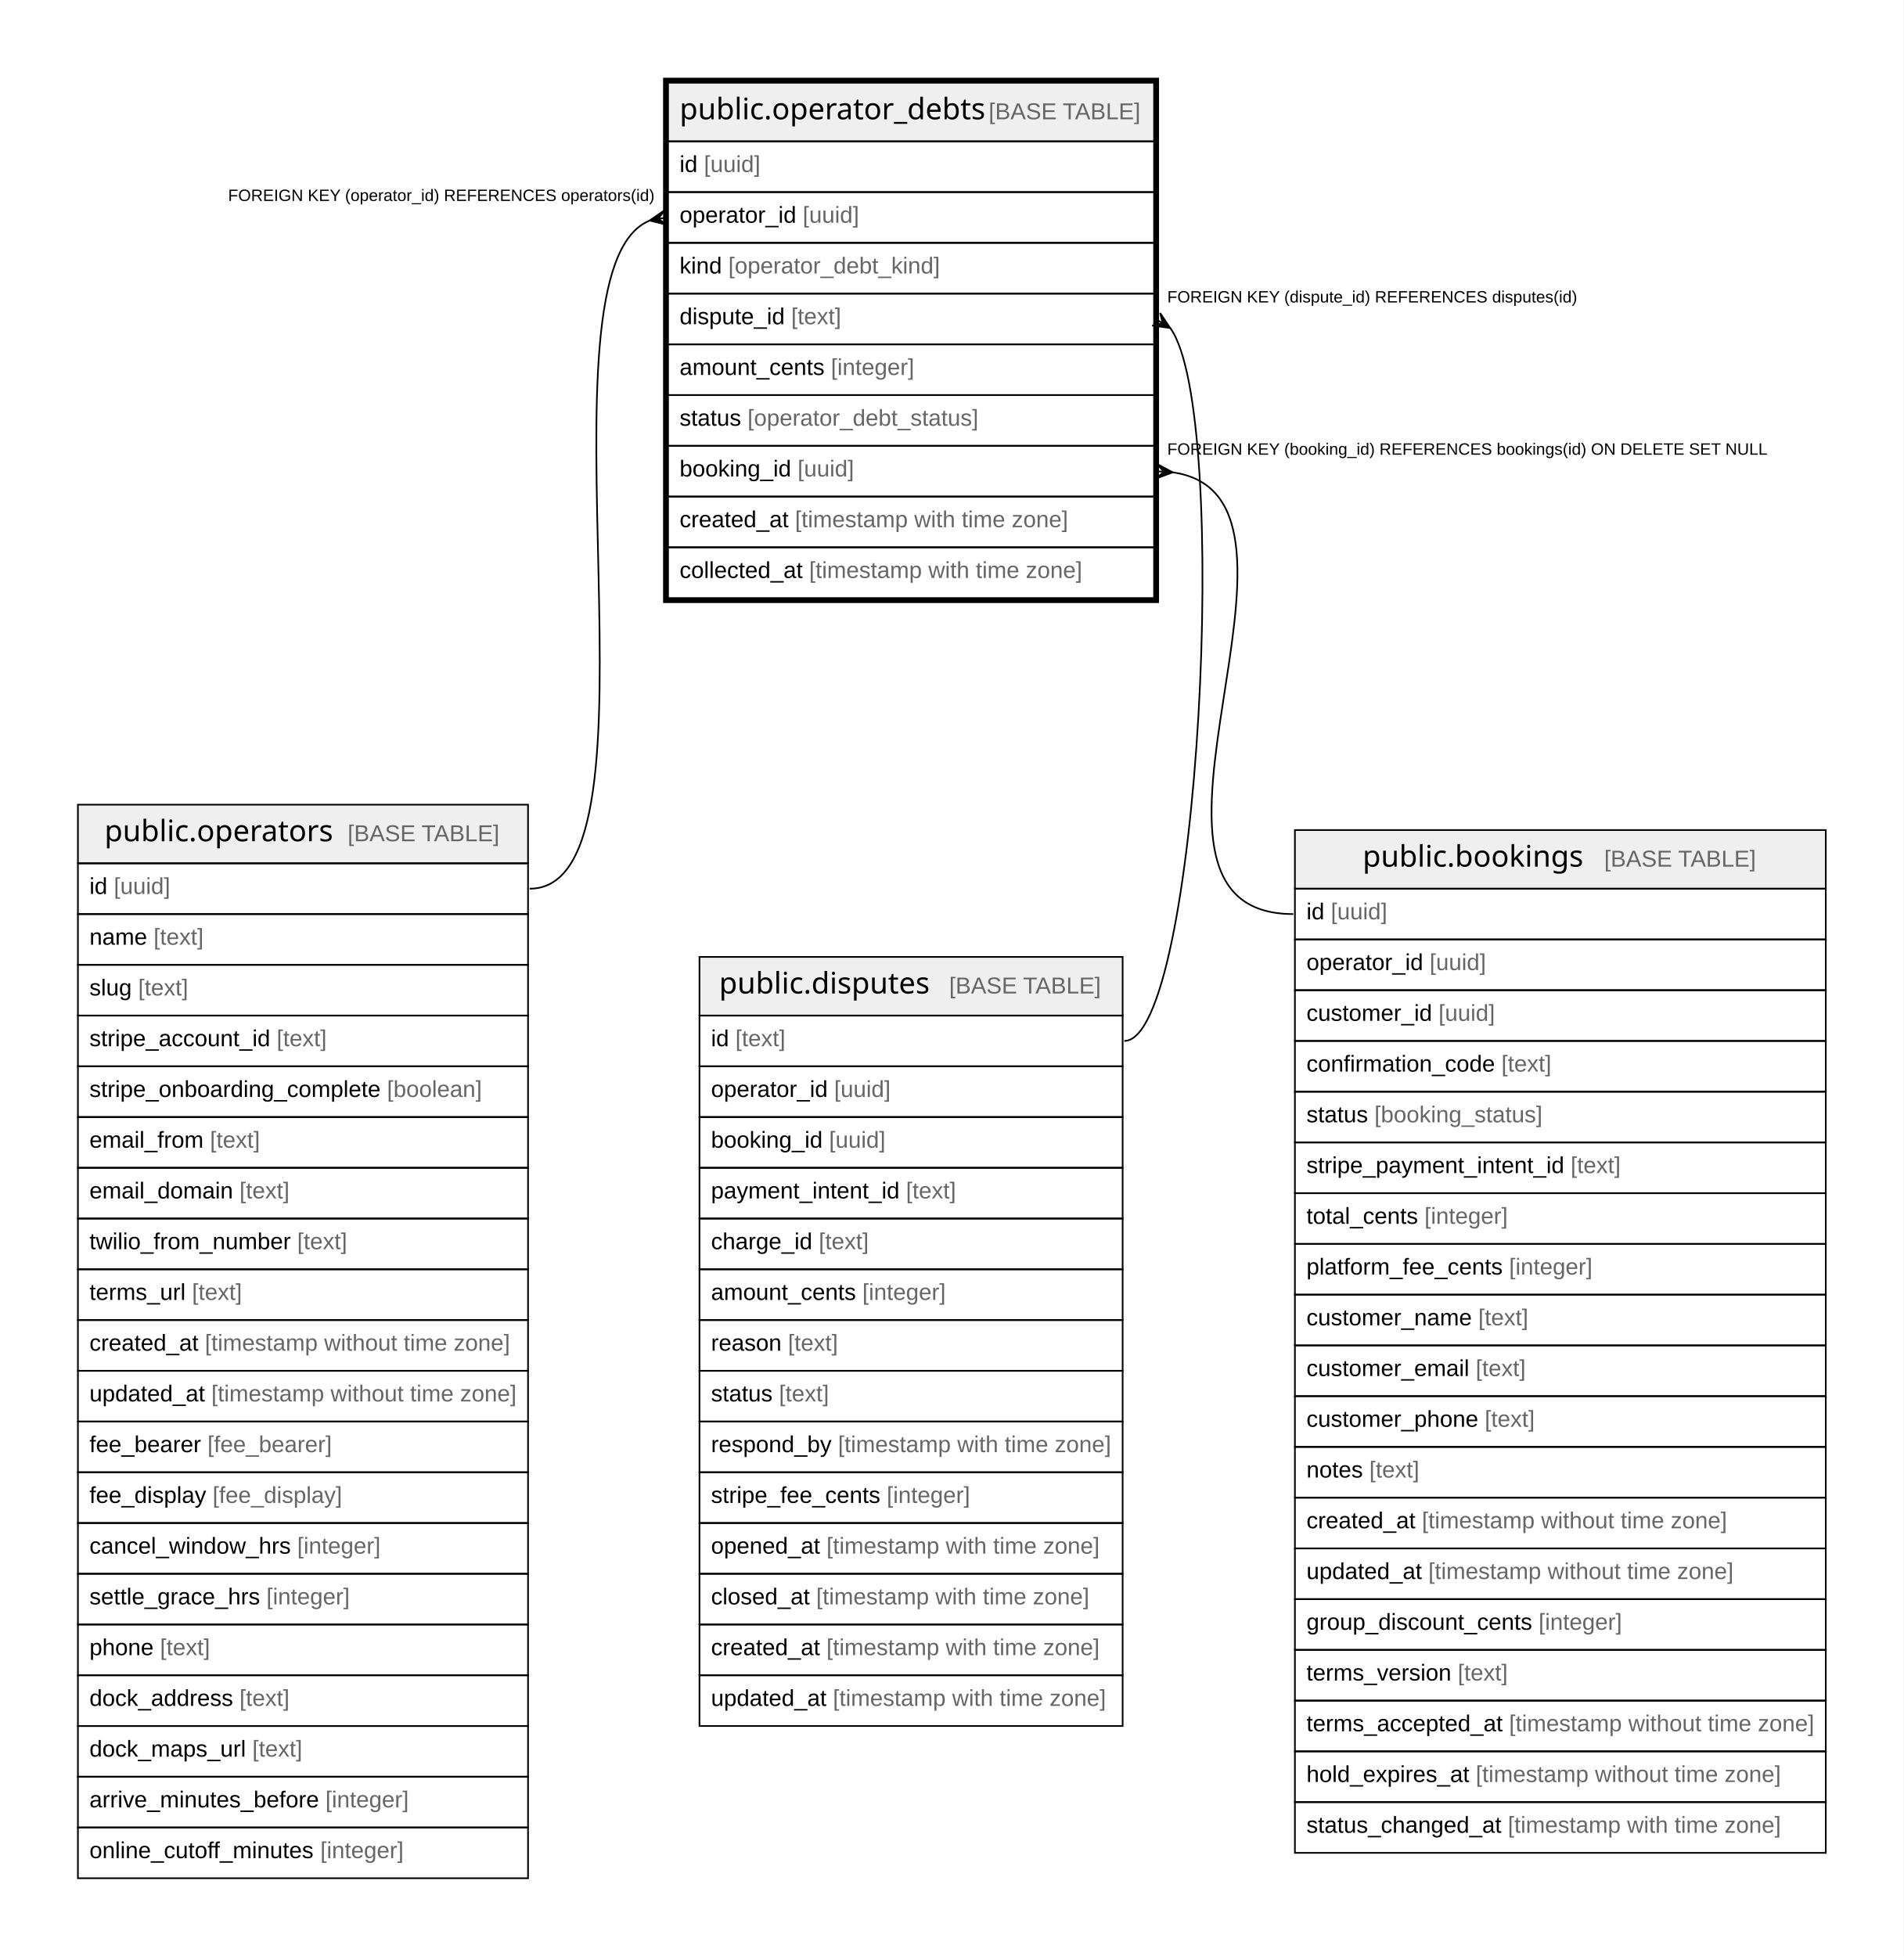
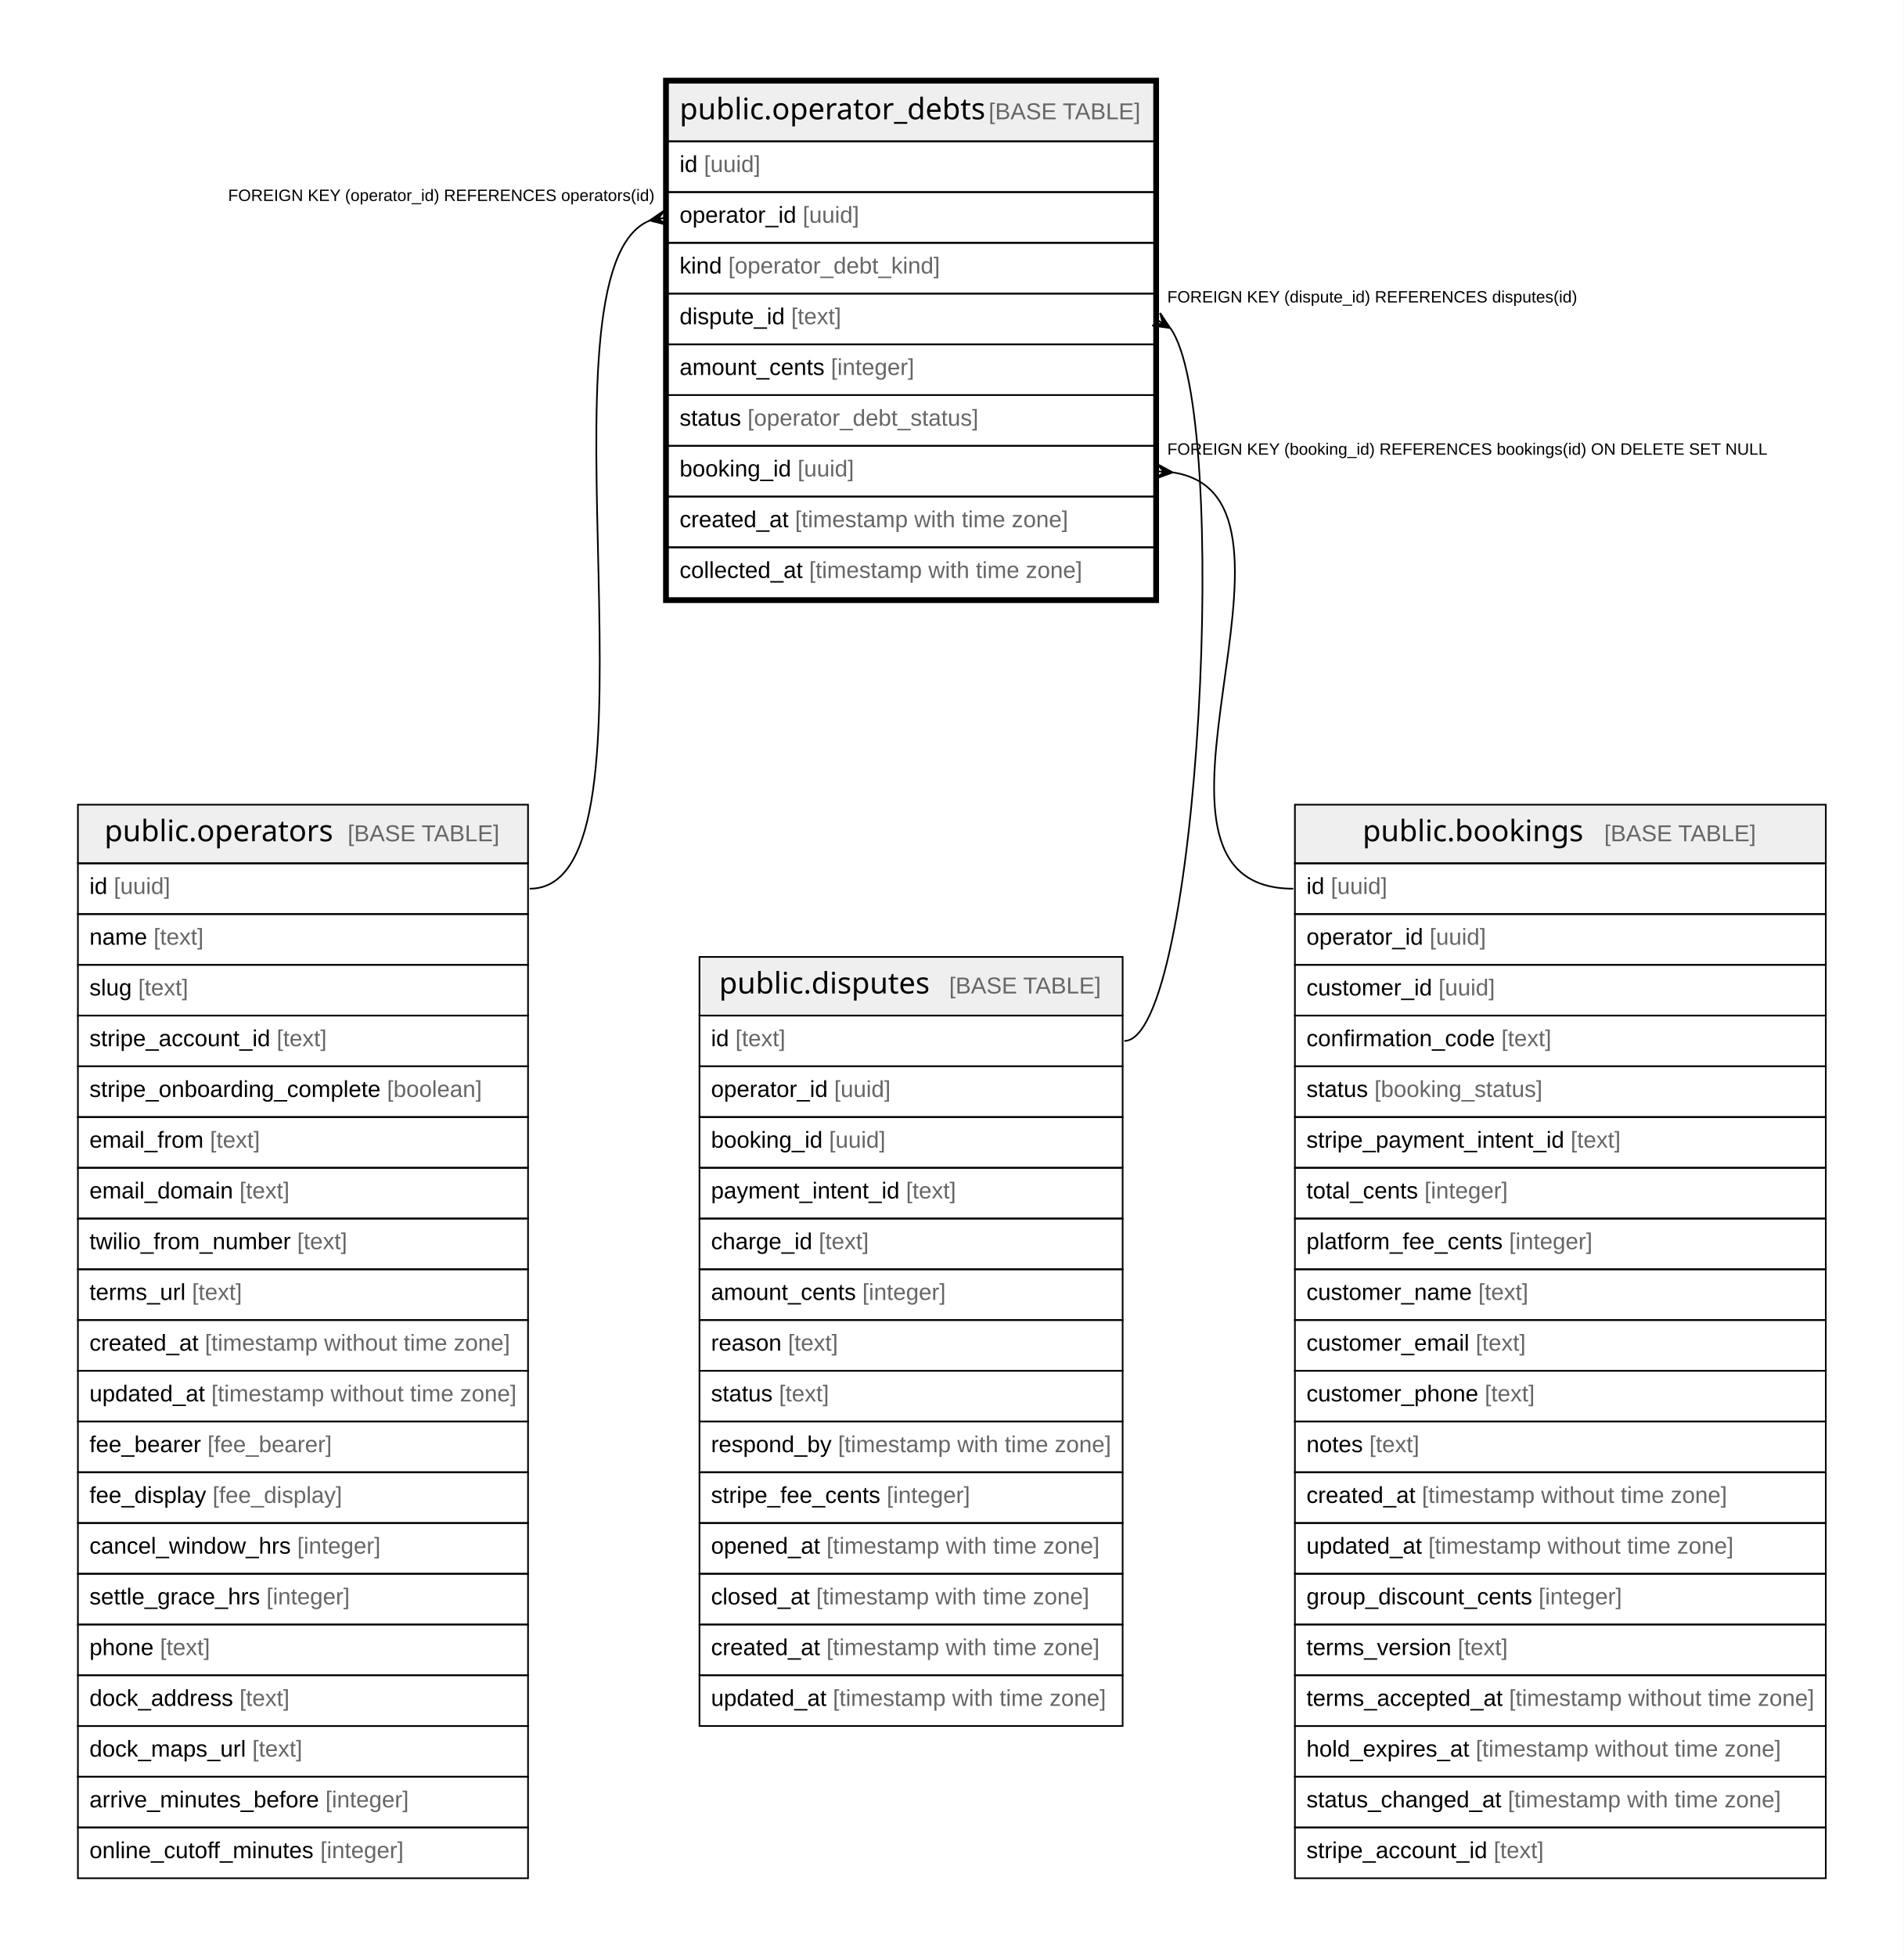
<svg xmlns="http://www.w3.org/2000/svg" width="1155pt" height="1187pt" viewBox="0.00 0.00 1155.04 1187.20">
  <g id="graph0" class="graph" transform="scale(1 1) rotate(0) translate(4 1183.2)">
    <polygon fill="white" stroke="none" points="-4,4 -4,-1183.2 1151.04,-1183.2 1151.04,4 -4,4" />
    <g id="node1" class="node">
      <polygon fill="#efefef" stroke="none" points="401.3,-1097.4 401.3,-1133 696.24,-1133 696.24,-1097.4 401.3,-1097.4" />
      <polygon fill="none" stroke="black" points="401.3,-1097.4 401.3,-1133 696.24,-1133 696.24,-1097.4 401.3,-1097.4" />
      <text text-anchor="start" x="408.3" y="-1110.8" font-family="Arial Bold" font-size="18.00">public.operator_debts</text>
      <text text-anchor="start" x="564.75" y="-1110.8" font-family="Arial" font-size="14.00">    </text>
      <text text-anchor="start" x="595.87" y="-1110.8" font-family="Arial" font-size="14.00" fill="#666666">[BASE TABLE]</text>
      <polygon fill="none" stroke="black" points="401.3,-1066.6 401.3,-1097.4 696.24,-1097.4 696.24,-1066.6 401.3,-1066.6" />
      <text text-anchor="start" x="408.3" y="-1078.8" font-family="Arial" font-size="14.00">id </text>
      <text text-anchor="start" x="423.09" y="-1078.8" font-family="Arial" font-size="14.00" fill="#666666">[uuid]</text>
      <polygon fill="none" stroke="black" points="401.3,-1035.8 401.3,-1066.6 696.24,-1066.6 696.24,-1035.8 401.3,-1035.8" />
      <text text-anchor="start" x="408.3" y="-1048" font-family="Arial" font-size="14.00">operator_id </text>
      <text text-anchor="start" x="483.02" y="-1048" font-family="Arial" font-size="14.00" fill="#666666">[uuid]</text>
      <polygon fill="none" stroke="black" points="401.3,-1005 401.3,-1035.8 696.24,-1035.8 696.24,-1005 401.3,-1005" />
      <text text-anchor="start" x="408.3" y="-1017.2" font-family="Arial" font-size="14.00">kind </text>
      <text text-anchor="start" x="437.87" y="-1017.2" font-family="Arial" font-size="14.00" fill="#666666">[operator_debt_kind]</text>
      <polygon fill="none" stroke="black" points="401.3,-974.2 401.3,-1005 696.24,-1005 696.24,-974.2 401.3,-974.2" />
      <text text-anchor="start" x="408.3" y="-986.4" font-family="Arial" font-size="14.00">dispute_id </text>
      <text text-anchor="start" x="476.02" y="-986.4" font-family="Arial" font-size="14.00" fill="#666666">[text]</text>
      <polygon fill="none" stroke="black" points="401.3,-943.4 401.3,-974.2 696.24,-974.2 696.24,-943.4 401.3,-943.4" />
      <text text-anchor="start" x="408.3" y="-955.6" font-family="Arial" font-size="14.00">amount_cents </text>
      <text text-anchor="start" x="500.13" y="-955.6" font-family="Arial" font-size="14.00" fill="#666666">[integer]</text>
      <polygon fill="none" stroke="black" points="401.3,-912.6 401.3,-943.4 696.24,-943.4 696.24,-912.6 401.3,-912.6" />
      <text text-anchor="start" x="408.3" y="-924.8" font-family="Arial" font-size="14.00">status </text>
      <text text-anchor="start" x="449.54" y="-924.8" font-family="Arial" font-size="14.00" fill="#666666">[operator_debt_status]</text>
      <polygon fill="none" stroke="black" points="401.3,-881.8 401.3,-912.6 696.24,-912.6 696.24,-881.8 401.3,-881.8" />
      <text text-anchor="start" x="408.3" y="-894" font-family="Arial" font-size="14.00">booking_id </text>
      <text text-anchor="start" x="479.91" y="-894" font-family="Arial" font-size="14.00" fill="#666666">[uuid]</text>
      <polygon fill="none" stroke="black" points="401.3,-851 401.3,-881.8 696.24,-881.8 696.24,-851 401.3,-851" />
      <text text-anchor="start" x="408.3" y="-863.2" font-family="Arial" font-size="14.00">created_at </text>
      <text text-anchor="start" x="478.35" y="-863.2" font-family="Arial" font-size="14.00" fill="#666666">[timestamp with time zone]</text>
      <polygon fill="none" stroke="black" points="401.3,-820.2 401.3,-851 696.24,-851 696.24,-820.2 401.3,-820.2" />
      <text text-anchor="start" x="408.3" y="-832.4" font-family="Arial" font-size="14.00">collected_at </text>
      <text text-anchor="start" x="486.91" y="-832.4" font-family="Arial" font-size="14.00" fill="#666666">[timestamp with time zone]</text>
      <polygon fill="none" stroke="black" stroke-width="3" points="399.8,-818.7 399.8,-1134.5 697.74,-1134.5 697.74,-818.7 399.8,-818.7" />
    </g>
    <g id="node2" class="node">
      <polygon fill="#efefef" stroke="none" points="43.2,-659.2 43.2,-694.8 316.34,-694.8 316.34,-659.2 43.2,-659.2" />
      <polygon fill="none" stroke="black" points="43.2,-659.2 43.2,-694.8 316.34,-694.8 316.34,-659.2 43.2,-659.2" />
      <text text-anchor="start" x="59.3" y="-672.6" font-family="Arial Bold" font-size="18.00">public.operators</text>
      <text text-anchor="start" x="175.76" y="-672.6" font-family="Arial" font-size="14.00">    </text>
      <text text-anchor="start" x="206.88" y="-672.6" font-family="Arial" font-size="14.00" fill="#666666">[BASE TABLE]</text>
      <polygon fill="none" stroke="black" points="43.2,-628.4 43.2,-659.2 316.34,-659.2 316.34,-628.4 43.2,-628.4" />
      <text text-anchor="start" x="50.2" y="-640.6" font-family="Arial" font-size="14.00">id </text>
      <text text-anchor="start" x="64.99" y="-640.6" font-family="Arial" font-size="14.00" fill="#666666">[uuid]</text>
      <polygon fill="none" stroke="black" points="43.2,-597.6 43.2,-628.4 316.34,-628.4 316.34,-597.6 43.2,-597.6" />
      <text text-anchor="start" x="50.2" y="-609.8" font-family="Arial" font-size="14.00">name </text>
      <text text-anchor="start" x="89.11" y="-609.8" font-family="Arial" font-size="14.00" fill="#666666">[text]</text>
      <polygon fill="none" stroke="black" points="43.2,-566.8 43.2,-597.6 316.34,-597.6 316.34,-566.8 43.2,-566.8" />
      <text text-anchor="start" x="50.2" y="-579" font-family="Arial" font-size="14.00">slug </text>
      <text text-anchor="start" x="79.77" y="-579" font-family="Arial" font-size="14.00" fill="#666666">[text]</text>
      <polygon fill="none" stroke="black" points="43.2,-536 43.2,-566.8 316.34,-566.8 316.34,-536 43.2,-536" />
      <text text-anchor="start" x="50.2" y="-548.2" font-family="Arial" font-size="14.00">stripe_account_id </text>
      <text text-anchor="start" x="163.83" y="-548.2" font-family="Arial" font-size="14.00" fill="#666666">[text]</text>
      <polygon fill="none" stroke="black" points="43.2,-505.2 43.2,-536 316.34,-536 316.34,-505.2 43.2,-505.2" />
      <text text-anchor="start" x="50.2" y="-517.4" font-family="Arial" font-size="14.00">stripe_onboarding_complete </text>
      <text text-anchor="start" x="230.76" y="-517.4" font-family="Arial" font-size="14.00" fill="#666666">[boolean]</text>
      <polygon fill="none" stroke="black" points="43.2,-474.4 43.2,-505.2 316.34,-505.2 316.34,-474.4 43.2,-474.4" />
      <text text-anchor="start" x="50.2" y="-486.6" font-family="Arial" font-size="14.00">email_from </text>
      <text text-anchor="start" x="123.33" y="-486.6" font-family="Arial" font-size="14.00" fill="#666666">[text]</text>
      <polygon fill="none" stroke="black" points="43.2,-443.6 43.2,-474.4 316.34,-474.4 316.34,-443.6 43.2,-443.6" />
      <text text-anchor="start" x="50.2" y="-455.8" font-family="Arial" font-size="14.00">email_domain </text>
      <text text-anchor="start" x="141.25" y="-455.8" font-family="Arial" font-size="14.00" fill="#666666">[text]</text>
      <polygon fill="none" stroke="black" points="43.2,-412.8 43.2,-443.6 316.34,-443.6 316.34,-412.8 43.2,-412.8" />
      <text text-anchor="start" x="50.2" y="-425" font-family="Arial" font-size="14.00">twilio_from_number </text>
      <text text-anchor="start" x="176.25" y="-425" font-family="Arial" font-size="14.00" fill="#666666">[text]</text>
      <polygon fill="none" stroke="black" points="43.2,-382 43.2,-412.8 316.34,-412.8 316.34,-382 43.2,-382" />
      <text text-anchor="start" x="50.2" y="-394.2" font-family="Arial" font-size="14.00">terms_url </text>
      <text text-anchor="start" x="112.43" y="-394.2" font-family="Arial" font-size="14.00" fill="#666666">[text]</text>
      <polygon fill="none" stroke="black" points="43.2,-351.2 43.2,-382 316.34,-382 316.34,-351.2 43.2,-351.2" />
      <text text-anchor="start" x="50.2" y="-363.4" font-family="Arial" font-size="14.00">created_at </text>
      <text text-anchor="start" x="120.25" y="-363.4" font-family="Arial" font-size="14.00" fill="#666666">[timestamp without time zone]</text>
      <polygon fill="none" stroke="black" points="43.2,-320.4 43.2,-351.2 316.34,-351.2 316.34,-320.4 43.2,-320.4" />
      <text text-anchor="start" x="50.2" y="-332.6" font-family="Arial" font-size="14.00">updated_at </text>
      <text text-anchor="start" x="124.16" y="-332.6" font-family="Arial" font-size="14.00" fill="#666666">[timestamp without time zone]</text>
      <polygon fill="none" stroke="black" points="43.2,-289.6 43.2,-320.4 316.34,-320.4 316.34,-289.6 43.2,-289.6" />
      <text text-anchor="start" x="50.2" y="-301.8" font-family="Arial" font-size="14.00">fee_bearer </text>
      <text text-anchor="start" x="121.81" y="-301.8" font-family="Arial" font-size="14.00" fill="#666666">[fee_bearer]</text>
      <polygon fill="none" stroke="black" points="43.2,-258.8 43.2,-289.6 316.34,-289.6 316.34,-258.8 43.2,-258.8" />
      <text text-anchor="start" x="50.2" y="-271" font-family="Arial" font-size="14.00">fee_display </text>
      <text text-anchor="start" x="124.92" y="-271" font-family="Arial" font-size="14.00" fill="#666666">[fee_display]</text>
      <polygon fill="none" stroke="black" points="43.2,-228 43.2,-258.8 316.34,-258.8 316.34,-228 43.2,-228" />
      <text text-anchor="start" x="50.2" y="-240.2" font-family="Arial" font-size="14.00">cancel_window_hrs </text>
      <text text-anchor="start" x="176.27" y="-240.2" font-family="Arial" font-size="14.00" fill="#666666">[integer]</text>
      <polygon fill="none" stroke="black" points="43.2,-197.2 43.2,-228 316.34,-228 316.34,-197.2 43.2,-197.2" />
      <text text-anchor="start" x="50.2" y="-209.4" font-family="Arial" font-size="14.00">settle_grace_hrs </text>
      <text text-anchor="start" x="157.59" y="-209.4" font-family="Arial" font-size="14.00" fill="#666666">[integer]</text>
      <polygon fill="none" stroke="black" points="43.2,-166.4 43.2,-197.2 316.34,-197.2 316.34,-166.4 43.2,-166.4" />
      <text text-anchor="start" x="50.2" y="-178.6" font-family="Arial" font-size="14.00">phone </text>
      <text text-anchor="start" x="93.02" y="-178.6" font-family="Arial" font-size="14.00" fill="#666666">[text]</text>
      <polygon fill="none" stroke="black" points="43.2,-135.6 43.2,-166.4 316.34,-166.4 316.34,-135.6 43.2,-135.6" />
      <text text-anchor="start" x="50.2" y="-147.8" font-family="Arial" font-size="14.00">dock_address </text>
      <text text-anchor="start" x="141.25" y="-147.8" font-family="Arial" font-size="14.00" fill="#666666">[text]</text>
      <polygon fill="none" stroke="black" points="43.2,-104.8 43.2,-135.6 316.34,-135.6 316.34,-104.8 43.2,-104.8" />
      <text text-anchor="start" x="50.2" y="-117" font-family="Arial" font-size="14.00">dock_maps_url </text>
      <text text-anchor="start" x="149.03" y="-117" font-family="Arial" font-size="14.00" fill="#666666">[text]</text>
      <polygon fill="none" stroke="black" points="43.2,-74 43.2,-104.8 316.34,-104.8 316.34,-74 43.2,-74" />
      <text text-anchor="start" x="50.2" y="-86.2" font-family="Arial" font-size="14.00">arrive_minutes_before </text>
      <text text-anchor="start" x="193.39" y="-86.2" font-family="Arial" font-size="14.00" fill="#666666">[integer]</text>
      <polygon fill="none" stroke="black" points="43.2,-43.2 43.2,-74 316.34,-74 316.34,-43.2 43.2,-43.2" />
      <text text-anchor="start" x="50.2" y="-55.4" font-family="Arial" font-size="14.00">online_cutoff_minutes </text>
      <text text-anchor="start" x="190.29" y="-55.4" font-family="Arial" font-size="14.00" fill="#666666">[integer]</text>
    </g>
    <g id="edge1" class="edge">
      <path fill="none" stroke="black" d="M390.34,-1049.38C315.57,-1019.99 406.13,-643.8 317.34,-643.8" />
      <polygon fill="black" stroke="black" points="390.13,-1049.35 399.16,-1055.57 395.38,-1050.3 399.64,-1051.08 399.64,-1051.08 399.64,-1051.08 395.38,-1050.3 400.78,-1046.71 390.13,-1049.35" />
      <text text-anchor="start" x="134.34" y="-1061.2" font-family="Arial" font-size="10.00">FOREIGN KEY (operator_id) REFERENCES operators(id)</text>
    </g>
    <g id="node3" class="node">
      <polygon fill="#efefef" stroke="none" points="420.38,-566.8 420.38,-602.4 677.16,-602.4 677.16,-566.8 420.38,-566.8" />
      <polygon fill="none" stroke="black" points="420.38,-566.8 420.38,-602.4 677.16,-602.4 677.16,-566.8 420.38,-566.8" />
      <text text-anchor="start" x="432.28" y="-580.2" font-family="Arial Bold" font-size="18.00">public.disputes</text>
      <text text-anchor="start" x="540.77" y="-580.2" font-family="Arial" font-size="14.00">    </text>
      <text text-anchor="start" x="571.89" y="-580.2" font-family="Arial" font-size="14.00" fill="#666666">[BASE TABLE]</text>
      <polygon fill="none" stroke="black" points="420.38,-536 420.38,-566.8 677.16,-566.8 677.16,-536 420.38,-536" />
      <text text-anchor="start" x="427.38" y="-548.2" font-family="Arial" font-size="14.00">id </text>
      <text text-anchor="start" x="442.17" y="-548.2" font-family="Arial" font-size="14.00" fill="#666666">[text]</text>
      <polygon fill="none" stroke="black" points="420.38,-505.2 420.38,-536 677.16,-536 677.16,-505.2 420.38,-505.2" />
      <text text-anchor="start" x="427.38" y="-517.4" font-family="Arial" font-size="14.00">operator_id </text>
      <text text-anchor="start" x="502.1" y="-517.4" font-family="Arial" font-size="14.00" fill="#666666">[uuid]</text>
      <polygon fill="none" stroke="black" points="420.38,-474.4 420.38,-505.2 677.16,-505.2 677.16,-474.4 420.38,-474.4" />
      <text text-anchor="start" x="427.38" y="-486.6" font-family="Arial" font-size="14.00">booking_id </text>
      <text text-anchor="start" x="499" y="-486.6" font-family="Arial" font-size="14.00" fill="#666666">[uuid]</text>
      <polygon fill="none" stroke="black" points="420.38,-443.6 420.38,-474.4 677.16,-474.4 677.16,-443.6 420.38,-443.6" />
      <text text-anchor="start" x="427.38" y="-455.8" font-family="Arial" font-size="14.00">payment_intent_id </text>
      <text text-anchor="start" x="545.69" y="-455.8" font-family="Arial" font-size="14.00" fill="#666666">[text]</text>
      <polygon fill="none" stroke="black" points="420.38,-412.8 420.38,-443.6 677.16,-443.6 677.16,-412.8 420.38,-412.8" />
      <text text-anchor="start" x="427.38" y="-425" font-family="Arial" font-size="14.00">charge_id </text>
      <text text-anchor="start" x="492.76" y="-425" font-family="Arial" font-size="14.00" fill="#666666">[text]</text>
      <polygon fill="none" stroke="black" points="420.38,-382 420.38,-412.8 677.16,-412.8 677.16,-382 420.38,-382" />
      <text text-anchor="start" x="427.38" y="-394.2" font-family="Arial" font-size="14.00">amount_cents </text>
      <text text-anchor="start" x="519.22" y="-394.2" font-family="Arial" font-size="14.00" fill="#666666">[integer]</text>
      <polygon fill="none" stroke="black" points="420.38,-351.2 420.38,-382 677.16,-382 677.16,-351.2 420.38,-351.2" />
      <text text-anchor="start" x="427.38" y="-363.4" font-family="Arial" font-size="14.00">reason </text>
      <text text-anchor="start" x="474.08" y="-363.4" font-family="Arial" font-size="14.00" fill="#666666">[text]</text>
      <polygon fill="none" stroke="black" points="420.38,-320.4 420.38,-351.2 677.16,-351.2 677.16,-320.4 420.38,-320.4" />
      <text text-anchor="start" x="427.38" y="-332.6" font-family="Arial" font-size="14.00">status </text>
      <text text-anchor="start" x="468.62" y="-332.6" font-family="Arial" font-size="14.00" fill="#666666">[text]</text>
      <polygon fill="none" stroke="black" points="420.38,-289.6 420.38,-320.4 677.16,-320.4 677.16,-289.6 420.38,-289.6" />
      <text text-anchor="start" x="427.38" y="-301.8" font-family="Arial" font-size="14.00">respond_by </text>
      <text text-anchor="start" x="504.44" y="-301.8" font-family="Arial" font-size="14.00" fill="#666666">[timestamp with time zone]</text>
      <polygon fill="none" stroke="black" points="420.38,-258.8 420.38,-289.6 677.16,-289.6 677.16,-258.8 420.38,-258.8" />
      <text text-anchor="start" x="427.38" y="-271" font-family="Arial" font-size="14.00">stripe_fee_cents </text>
      <text text-anchor="start" x="534" y="-271" font-family="Arial" font-size="14.00" fill="#666666">[integer]</text>
      <polygon fill="none" stroke="black" points="420.38,-228 420.38,-258.8 677.16,-258.8 677.16,-228 420.38,-228" />
      <text text-anchor="start" x="427.38" y="-240.2" font-family="Arial" font-size="14.00">opened_at </text>
      <text text-anchor="start" x="497.45" y="-240.2" font-family="Arial" font-size="14.00" fill="#666666">[timestamp with time zone]</text>
      <polygon fill="none" stroke="black" points="420.38,-197.2 420.38,-228 677.16,-228 677.16,-197.2 420.38,-197.2" />
      <text text-anchor="start" x="427.38" y="-209.4" font-family="Arial" font-size="14.00">closed_at </text>
      <text text-anchor="start" x="491.2" y="-209.4" font-family="Arial" font-size="14.00" fill="#666666">[timestamp with time zone]</text>
      <polygon fill="none" stroke="black" points="420.38,-166.4 420.38,-197.2 677.16,-197.2 677.16,-166.4 420.38,-166.4" />
      <text text-anchor="start" x="427.38" y="-178.6" font-family="Arial" font-size="14.00">created_at </text>
      <text text-anchor="start" x="497.43" y="-178.6" font-family="Arial" font-size="14.00" fill="#666666">[timestamp with time zone]</text>
      <polygon fill="none" stroke="black" points="420.38,-135.6 420.38,-166.4 677.16,-166.4 677.16,-135.6 420.38,-135.6" />
      <text text-anchor="start" x="427.38" y="-147.8" font-family="Arial" font-size="14.00">updated_at </text>
      <text text-anchor="start" x="501.34" y="-147.8" font-family="Arial" font-size="14.00" fill="#666666">[timestamp with time zone]</text>
    </g>
    <g id="edge2" class="edge">
      <path fill="none" stroke="black" d="M706.07,-984.06C743.31,-933.33 723.66,-551.4 678.16,-551.4" />
      <polygon fill="black" stroke="black" points="706,-984.1 695.13,-985.61 701.48,-986.94 697.81,-989.24 697.81,-989.24 697.81,-989.24 701.48,-986.94 699.92,-993.23 706,-984.1" />
      <text text-anchor="start" x="704.24" y="-999.6" font-family="Arial" font-size="10.00">FOREIGN KEY (dispute_id) REFERENCES disputes(id)</text>
    </g>
    <g id="node4" class="node">
-       <polygon fill="#efefef" stroke="none" points="781.7,-643.8 781.7,-679.4 1103.84,-679.4 1103.84,-643.8 781.7,-643.8" />
-       <polygon fill="none" stroke="black" points="781.7,-643.8 781.7,-679.4 1103.84,-679.4 1103.84,-643.8 781.7,-643.8" />
-       <text text-anchor="start" x="822.78" y="-657.2" font-family="Arial Bold" font-size="18.00">public.bookings</text>
-       <text text-anchor="start" x="938.28" y="-657.2" font-family="Arial" font-size="14.00">    </text>
-       <text text-anchor="start" x="969.39" y="-657.2" font-family="Arial" font-size="14.00" fill="#666666">[BASE TABLE]</text>
-       <polygon fill="none" stroke="black" points="781.7,-613 781.7,-643.8 1103.84,-643.8 1103.84,-613 781.7,-613" />
-       <text text-anchor="start" x="788.7" y="-625.2" font-family="Arial" font-size="14.00">id </text>
-       <text text-anchor="start" x="803.49" y="-625.2" font-family="Arial" font-size="14.00" fill="#666666">[uuid]</text>
-       <polygon fill="none" stroke="black" points="781.7,-582.2 781.7,-613 1103.84,-613 1103.84,-582.2 781.7,-582.2" />
-       <text text-anchor="start" x="788.7" y="-594.4" font-family="Arial" font-size="14.00">operator_id </text>
-       <text text-anchor="start" x="863.42" y="-594.4" font-family="Arial" font-size="14.00" fill="#666666">[uuid]</text>
-       <polygon fill="none" stroke="black" points="781.7,-551.4 781.7,-582.2 1103.84,-582.2 1103.84,-551.4 781.7,-551.4" />
-       <text text-anchor="start" x="788.7" y="-563.6" font-family="Arial" font-size="14.00">customer_id </text>
-       <text text-anchor="start" x="868.84" y="-563.6" font-family="Arial" font-size="14.00" fill="#666666">[uuid]</text>
-       <polygon fill="none" stroke="black" points="781.7,-520.6 781.7,-551.4 1103.84,-551.4 1103.84,-520.6 781.7,-520.6" />
-       <text text-anchor="start" x="788.7" y="-532.8" font-family="Arial" font-size="14.00">confirmation_code </text>
-       <text text-anchor="start" x="906.99" y="-532.8" font-family="Arial" font-size="14.00" fill="#666666">[text]</text>
-       <polygon fill="none" stroke="black" points="781.7,-489.8 781.7,-520.6 1103.84,-520.6 1103.84,-489.8 781.7,-489.8" />
-       <text text-anchor="start" x="788.7" y="-502" font-family="Arial" font-size="14.00">status </text>
-       <text text-anchor="start" x="829.94" y="-502" font-family="Arial" font-size="14.00" fill="#666666">[booking_status]</text>
-       <polygon fill="none" stroke="black" points="781.7,-459 781.7,-489.8 1103.84,-489.8 1103.84,-459 781.7,-459" />
-       <text text-anchor="start" x="788.7" y="-471.2" font-family="Arial" font-size="14.00">stripe_payment_intent_id </text>
-       <text text-anchor="start" x="949.02" y="-471.2" font-family="Arial" font-size="14.00" fill="#666666">[text]</text>
-       <polygon fill="none" stroke="black" points="781.7,-428.2 781.7,-459 1103.84,-459 1103.84,-428.2 781.7,-428.2" />
-       <text text-anchor="start" x="788.7" y="-440.4" font-family="Arial" font-size="14.00">total_cents </text>
-       <text text-anchor="start" x="860.3" y="-440.4" font-family="Arial" font-size="14.00" fill="#666666">[integer]</text>
-       <polygon fill="none" stroke="black" points="781.7,-397.4 781.7,-428.2 1103.84,-428.2 1103.84,-397.4 781.7,-397.4" />
-       <text text-anchor="start" x="788.7" y="-409.6" font-family="Arial" font-size="14.00">platform_fee_cents </text>
-       <text text-anchor="start" x="911.66" y="-409.6" font-family="Arial" font-size="14.00" fill="#666666">[integer]</text>
-       <polygon fill="none" stroke="black" points="781.7,-366.6 781.7,-397.4 1103.84,-397.4 1103.84,-366.6 781.7,-366.6" />
-       <text text-anchor="start" x="788.7" y="-378.8" font-family="Arial" font-size="14.00">customer_name </text>
-       <text text-anchor="start" x="892.97" y="-378.8" font-family="Arial" font-size="14.00" fill="#666666">[text]</text>
-       <polygon fill="none" stroke="black" points="781.7,-335.8 781.7,-366.6 1103.84,-366.6 1103.84,-335.8 781.7,-335.8" />
-       <text text-anchor="start" x="788.7" y="-348" font-family="Arial" font-size="14.00">customer_email </text>
-       <text text-anchor="start" x="891.4" y="-348" font-family="Arial" font-size="14.00" fill="#666666">[text]</text>
-       <polygon fill="none" stroke="black" points="781.7,-305 781.7,-335.8 1103.84,-335.8 1103.84,-305 781.7,-305" />
-       <text text-anchor="start" x="788.7" y="-317.2" font-family="Arial" font-size="14.00">customer_phone </text>
-       <text text-anchor="start" x="896.88" y="-317.2" font-family="Arial" font-size="14.00" fill="#666666">[text]</text>
-       <polygon fill="none" stroke="black" points="781.7,-274.2 781.7,-305 1103.84,-305 1103.84,-274.2 781.7,-274.2" />
-       <text text-anchor="start" x="788.7" y="-286.4" font-family="Arial" font-size="14.00">notes </text>
-       <text text-anchor="start" x="826.84" y="-286.4" font-family="Arial" font-size="14.00" fill="#666666">[text]</text>
-       <polygon fill="none" stroke="black" points="781.7,-243.4 781.7,-274.2 1103.84,-274.2 1103.84,-243.4 781.7,-243.4" />
-       <text text-anchor="start" x="788.7" y="-255.6" font-family="Arial" font-size="14.00">created_at </text>
-       <text text-anchor="start" x="858.75" y="-255.6" font-family="Arial" font-size="14.00" fill="#666666">[timestamp without time zone]</text>
-       <polygon fill="none" stroke="black" points="781.7,-212.6 781.7,-243.4 1103.84,-243.4 1103.84,-212.6 781.7,-212.6" />
-       <text text-anchor="start" x="788.7" y="-224.8" font-family="Arial" font-size="14.00">updated_at </text>
-       <text text-anchor="start" x="862.66" y="-224.8" font-family="Arial" font-size="14.00" fill="#666666">[timestamp without time zone]</text>
-       <polygon fill="none" stroke="black" points="781.7,-181.8 781.7,-212.6 1103.84,-212.6 1103.84,-181.8 781.7,-181.8" />
-       <text text-anchor="start" x="788.7" y="-194" font-family="Arial" font-size="14.00">group_discount_cents </text>
-       <text text-anchor="start" x="929.58" y="-194" font-family="Arial" font-size="14.00" fill="#666666">[integer]</text>
-       <polygon fill="none" stroke="black" points="781.7,-151 781.7,-181.8 1103.84,-181.8 1103.84,-151 781.7,-151" />
-       <text text-anchor="start" x="788.7" y="-163.2" font-family="Arial" font-size="14.00">terms_version </text>
-       <text text-anchor="start" x="880.51" y="-163.2" font-family="Arial" font-size="14.00" fill="#666666">[text]</text>
-       <polygon fill="none" stroke="black" points="781.7,-120.2 781.7,-151 1103.84,-151 1103.84,-120.2 781.7,-120.2" />
-       <text text-anchor="start" x="788.7" y="-132.4" font-family="Arial" font-size="14.00">terms_accepted_at </text>
-       <text text-anchor="start" x="911.66" y="-132.4" font-family="Arial" font-size="14.00" fill="#666666">[timestamp without time zone]</text>
-       <polygon fill="none" stroke="black" points="781.7,-89.4 781.7,-120.2 1103.84,-120.2 1103.84,-89.4 781.7,-89.4" />
-       <text text-anchor="start" x="788.7" y="-101.6" font-family="Arial" font-size="14.00">hold_expires_at </text>
-       <text text-anchor="start" x="891.44" y="-101.6" font-family="Arial" font-size="14.00" fill="#666666">[timestamp without time zone]</text>
-       <polygon fill="none" stroke="black" points="781.7,-58.6 781.7,-89.4 1103.84,-89.4 1103.84,-58.6 781.7,-58.6" />
-       <text text-anchor="start" x="788.7" y="-70.8" font-family="Arial" font-size="14.00">status_changed_at </text>
-       <text text-anchor="start" x="910.91" y="-70.8" font-family="Arial" font-size="14.00" fill="#666666">[timestamp with time zone]</text>
+       <polygon fill="#efefef" stroke="none" points="781.7,-659.2 781.7,-694.8 1103.84,-694.8 1103.84,-659.2 781.7,-659.2" />
+       <polygon fill="none" stroke="black" points="781.7,-659.2 781.7,-694.8 1103.84,-694.8 1103.84,-659.2 781.7,-659.2" />
+       <text text-anchor="start" x="822.78" y="-672.6" font-family="Arial Bold" font-size="18.00">public.bookings</text>
+       <text text-anchor="start" x="938.28" y="-672.6" font-family="Arial" font-size="14.00">    </text>
+       <text text-anchor="start" x="969.39" y="-672.6" font-family="Arial" font-size="14.00" fill="#666666">[BASE TABLE]</text>
+       <polygon fill="none" stroke="black" points="781.7,-628.4 781.7,-659.2 1103.84,-659.2 1103.84,-628.4 781.7,-628.4" />
+       <text text-anchor="start" x="788.7" y="-640.6" font-family="Arial" font-size="14.00">id </text>
+       <text text-anchor="start" x="803.49" y="-640.6" font-family="Arial" font-size="14.00" fill="#666666">[uuid]</text>
+       <polygon fill="none" stroke="black" points="781.7,-597.6 781.7,-628.4 1103.84,-628.4 1103.84,-597.6 781.7,-597.6" />
+       <text text-anchor="start" x="788.7" y="-609.8" font-family="Arial" font-size="14.00">operator_id </text>
+       <text text-anchor="start" x="863.42" y="-609.8" font-family="Arial" font-size="14.00" fill="#666666">[uuid]</text>
+       <polygon fill="none" stroke="black" points="781.7,-566.8 781.7,-597.6 1103.84,-597.6 1103.84,-566.8 781.7,-566.8" />
+       <text text-anchor="start" x="788.7" y="-579" font-family="Arial" font-size="14.00">customer_id </text>
+       <text text-anchor="start" x="868.84" y="-579" font-family="Arial" font-size="14.00" fill="#666666">[uuid]</text>
+       <polygon fill="none" stroke="black" points="781.7,-536 781.7,-566.8 1103.84,-566.8 1103.84,-536 781.7,-536" />
+       <text text-anchor="start" x="788.7" y="-548.2" font-family="Arial" font-size="14.00">confirmation_code </text>
+       <text text-anchor="start" x="906.99" y="-548.2" font-family="Arial" font-size="14.00" fill="#666666">[text]</text>
+       <polygon fill="none" stroke="black" points="781.7,-505.2 781.7,-536 1103.84,-536 1103.84,-505.2 781.7,-505.2" />
+       <text text-anchor="start" x="788.7" y="-517.4" font-family="Arial" font-size="14.00">status </text>
+       <text text-anchor="start" x="829.94" y="-517.4" font-family="Arial" font-size="14.00" fill="#666666">[booking_status]</text>
+       <polygon fill="none" stroke="black" points="781.7,-474.4 781.7,-505.2 1103.84,-505.2 1103.84,-474.4 781.7,-474.4" />
+       <text text-anchor="start" x="788.7" y="-486.6" font-family="Arial" font-size="14.00">stripe_payment_intent_id </text>
+       <text text-anchor="start" x="949.02" y="-486.6" font-family="Arial" font-size="14.00" fill="#666666">[text]</text>
+       <polygon fill="none" stroke="black" points="781.7,-443.6 781.7,-474.4 1103.84,-474.4 1103.84,-443.6 781.7,-443.6" />
+       <text text-anchor="start" x="788.7" y="-455.8" font-family="Arial" font-size="14.00">total_cents </text>
+       <text text-anchor="start" x="860.3" y="-455.8" font-family="Arial" font-size="14.00" fill="#666666">[integer]</text>
+       <polygon fill="none" stroke="black" points="781.7,-412.8 781.7,-443.6 1103.84,-443.6 1103.84,-412.8 781.7,-412.8" />
+       <text text-anchor="start" x="788.7" y="-425" font-family="Arial" font-size="14.00">platform_fee_cents </text>
+       <text text-anchor="start" x="911.66" y="-425" font-family="Arial" font-size="14.00" fill="#666666">[integer]</text>
+       <polygon fill="none" stroke="black" points="781.7,-382 781.7,-412.8 1103.84,-412.8 1103.84,-382 781.7,-382" />
+       <text text-anchor="start" x="788.7" y="-394.2" font-family="Arial" font-size="14.00">customer_name </text>
+       <text text-anchor="start" x="892.97" y="-394.2" font-family="Arial" font-size="14.00" fill="#666666">[text]</text>
+       <polygon fill="none" stroke="black" points="781.7,-351.2 781.7,-382 1103.84,-382 1103.84,-351.2 781.7,-351.2" />
+       <text text-anchor="start" x="788.7" y="-363.4" font-family="Arial" font-size="14.00">customer_email </text>
+       <text text-anchor="start" x="891.4" y="-363.4" font-family="Arial" font-size="14.00" fill="#666666">[text]</text>
+       <polygon fill="none" stroke="black" points="781.7,-320.4 781.7,-351.2 1103.84,-351.2 1103.84,-320.4 781.7,-320.4" />
+       <text text-anchor="start" x="788.7" y="-332.6" font-family="Arial" font-size="14.00">customer_phone </text>
+       <text text-anchor="start" x="896.88" y="-332.6" font-family="Arial" font-size="14.00" fill="#666666">[text]</text>
+       <polygon fill="none" stroke="black" points="781.7,-289.6 781.7,-320.4 1103.84,-320.4 1103.84,-289.6 781.7,-289.6" />
+       <text text-anchor="start" x="788.7" y="-301.8" font-family="Arial" font-size="14.00">notes </text>
+       <text text-anchor="start" x="826.84" y="-301.8" font-family="Arial" font-size="14.00" fill="#666666">[text]</text>
+       <polygon fill="none" stroke="black" points="781.7,-258.8 781.7,-289.6 1103.84,-289.6 1103.84,-258.8 781.7,-258.8" />
+       <text text-anchor="start" x="788.7" y="-271" font-family="Arial" font-size="14.00">created_at </text>
+       <text text-anchor="start" x="858.75" y="-271" font-family="Arial" font-size="14.00" fill="#666666">[timestamp without time zone]</text>
+       <polygon fill="none" stroke="black" points="781.7,-228 781.7,-258.8 1103.84,-258.8 1103.84,-228 781.7,-228" />
+       <text text-anchor="start" x="788.7" y="-240.2" font-family="Arial" font-size="14.00">updated_at </text>
+       <text text-anchor="start" x="862.66" y="-240.2" font-family="Arial" font-size="14.00" fill="#666666">[timestamp without time zone]</text>
+       <polygon fill="none" stroke="black" points="781.7,-197.2 781.7,-228 1103.84,-228 1103.84,-197.2 781.7,-197.2" />
+       <text text-anchor="start" x="788.7" y="-209.4" font-family="Arial" font-size="14.00">group_discount_cents </text>
+       <text text-anchor="start" x="929.58" y="-209.4" font-family="Arial" font-size="14.00" fill="#666666">[integer]</text>
+       <polygon fill="none" stroke="black" points="781.7,-166.4 781.7,-197.2 1103.84,-197.2 1103.84,-166.4 781.7,-166.4" />
+       <text text-anchor="start" x="788.7" y="-178.6" font-family="Arial" font-size="14.00">terms_version </text>
+       <text text-anchor="start" x="880.51" y="-178.6" font-family="Arial" font-size="14.00" fill="#666666">[text]</text>
+       <polygon fill="none" stroke="black" points="781.7,-135.6 781.7,-166.4 1103.84,-166.4 1103.84,-135.6 781.7,-135.6" />
+       <text text-anchor="start" x="788.7" y="-147.8" font-family="Arial" font-size="14.00">terms_accepted_at </text>
+       <text text-anchor="start" x="911.66" y="-147.8" font-family="Arial" font-size="14.00" fill="#666666">[timestamp without time zone]</text>
+       <polygon fill="none" stroke="black" points="781.7,-104.8 781.7,-135.6 1103.84,-135.6 1103.84,-104.8 781.7,-104.8" />
+       <text text-anchor="start" x="788.7" y="-117" font-family="Arial" font-size="14.00">hold_expires_at </text>
+       <text text-anchor="start" x="891.44" y="-117" font-family="Arial" font-size="14.00" fill="#666666">[timestamp without time zone]</text>
+       <polygon fill="none" stroke="black" points="781.7,-74 781.7,-104.8 1103.84,-104.8 1103.84,-74 781.7,-74" />
+       <text text-anchor="start" x="788.7" y="-86.2" font-family="Arial" font-size="14.00">status_changed_at </text>
+       <text text-anchor="start" x="910.91" y="-86.2" font-family="Arial" font-size="14.00" fill="#666666">[timestamp with time zone]</text>
+       <polygon fill="none" stroke="black" points="781.7,-43.2 781.7,-74 1103.84,-74 1103.84,-43.2 781.7,-43.2" />
+       <text text-anchor="start" x="788.7" y="-55.4" font-family="Arial" font-size="14.00">stripe_account_id </text>
+       <text text-anchor="start" x="902.33" y="-55.4" font-family="Arial" font-size="14.00" fill="#666666">[text]</text>
    </g>
    <g id="edge3" class="edge">
-       <path fill="none" stroke="black" d="M707.5,-896.52C812.82,-881.68 659.27,-628.4 780.7,-628.4" />
-       <polygon fill="black" stroke="black" points="707.56,-896.52 697.28,-892.69 702.23,-896.87 697.91,-897.16 697.91,-897.16 697.91,-897.16 702.23,-896.87 697.87,-901.67 707.56,-896.52" />
+       <path fill="none" stroke="black" d="M707.58,-896.47C806.48,-881.61 665.83,-643.8 780.7,-643.8" />
+       <polygon fill="black" stroke="black" points="707.55,-896.47 697.26,-892.69 702.23,-896.85 697.91,-897.15 697.91,-897.15 697.91,-897.15 702.23,-896.85 697.89,-901.67 707.55,-896.47" />
      <text text-anchor="start" x="704.24" y="-907.2" font-family="Arial" font-size="10.00">FOREIGN KEY (booking_id) REFERENCES bookings(id) ON DELETE SET NULL</text>
    </g>
  </g>
</svg>
